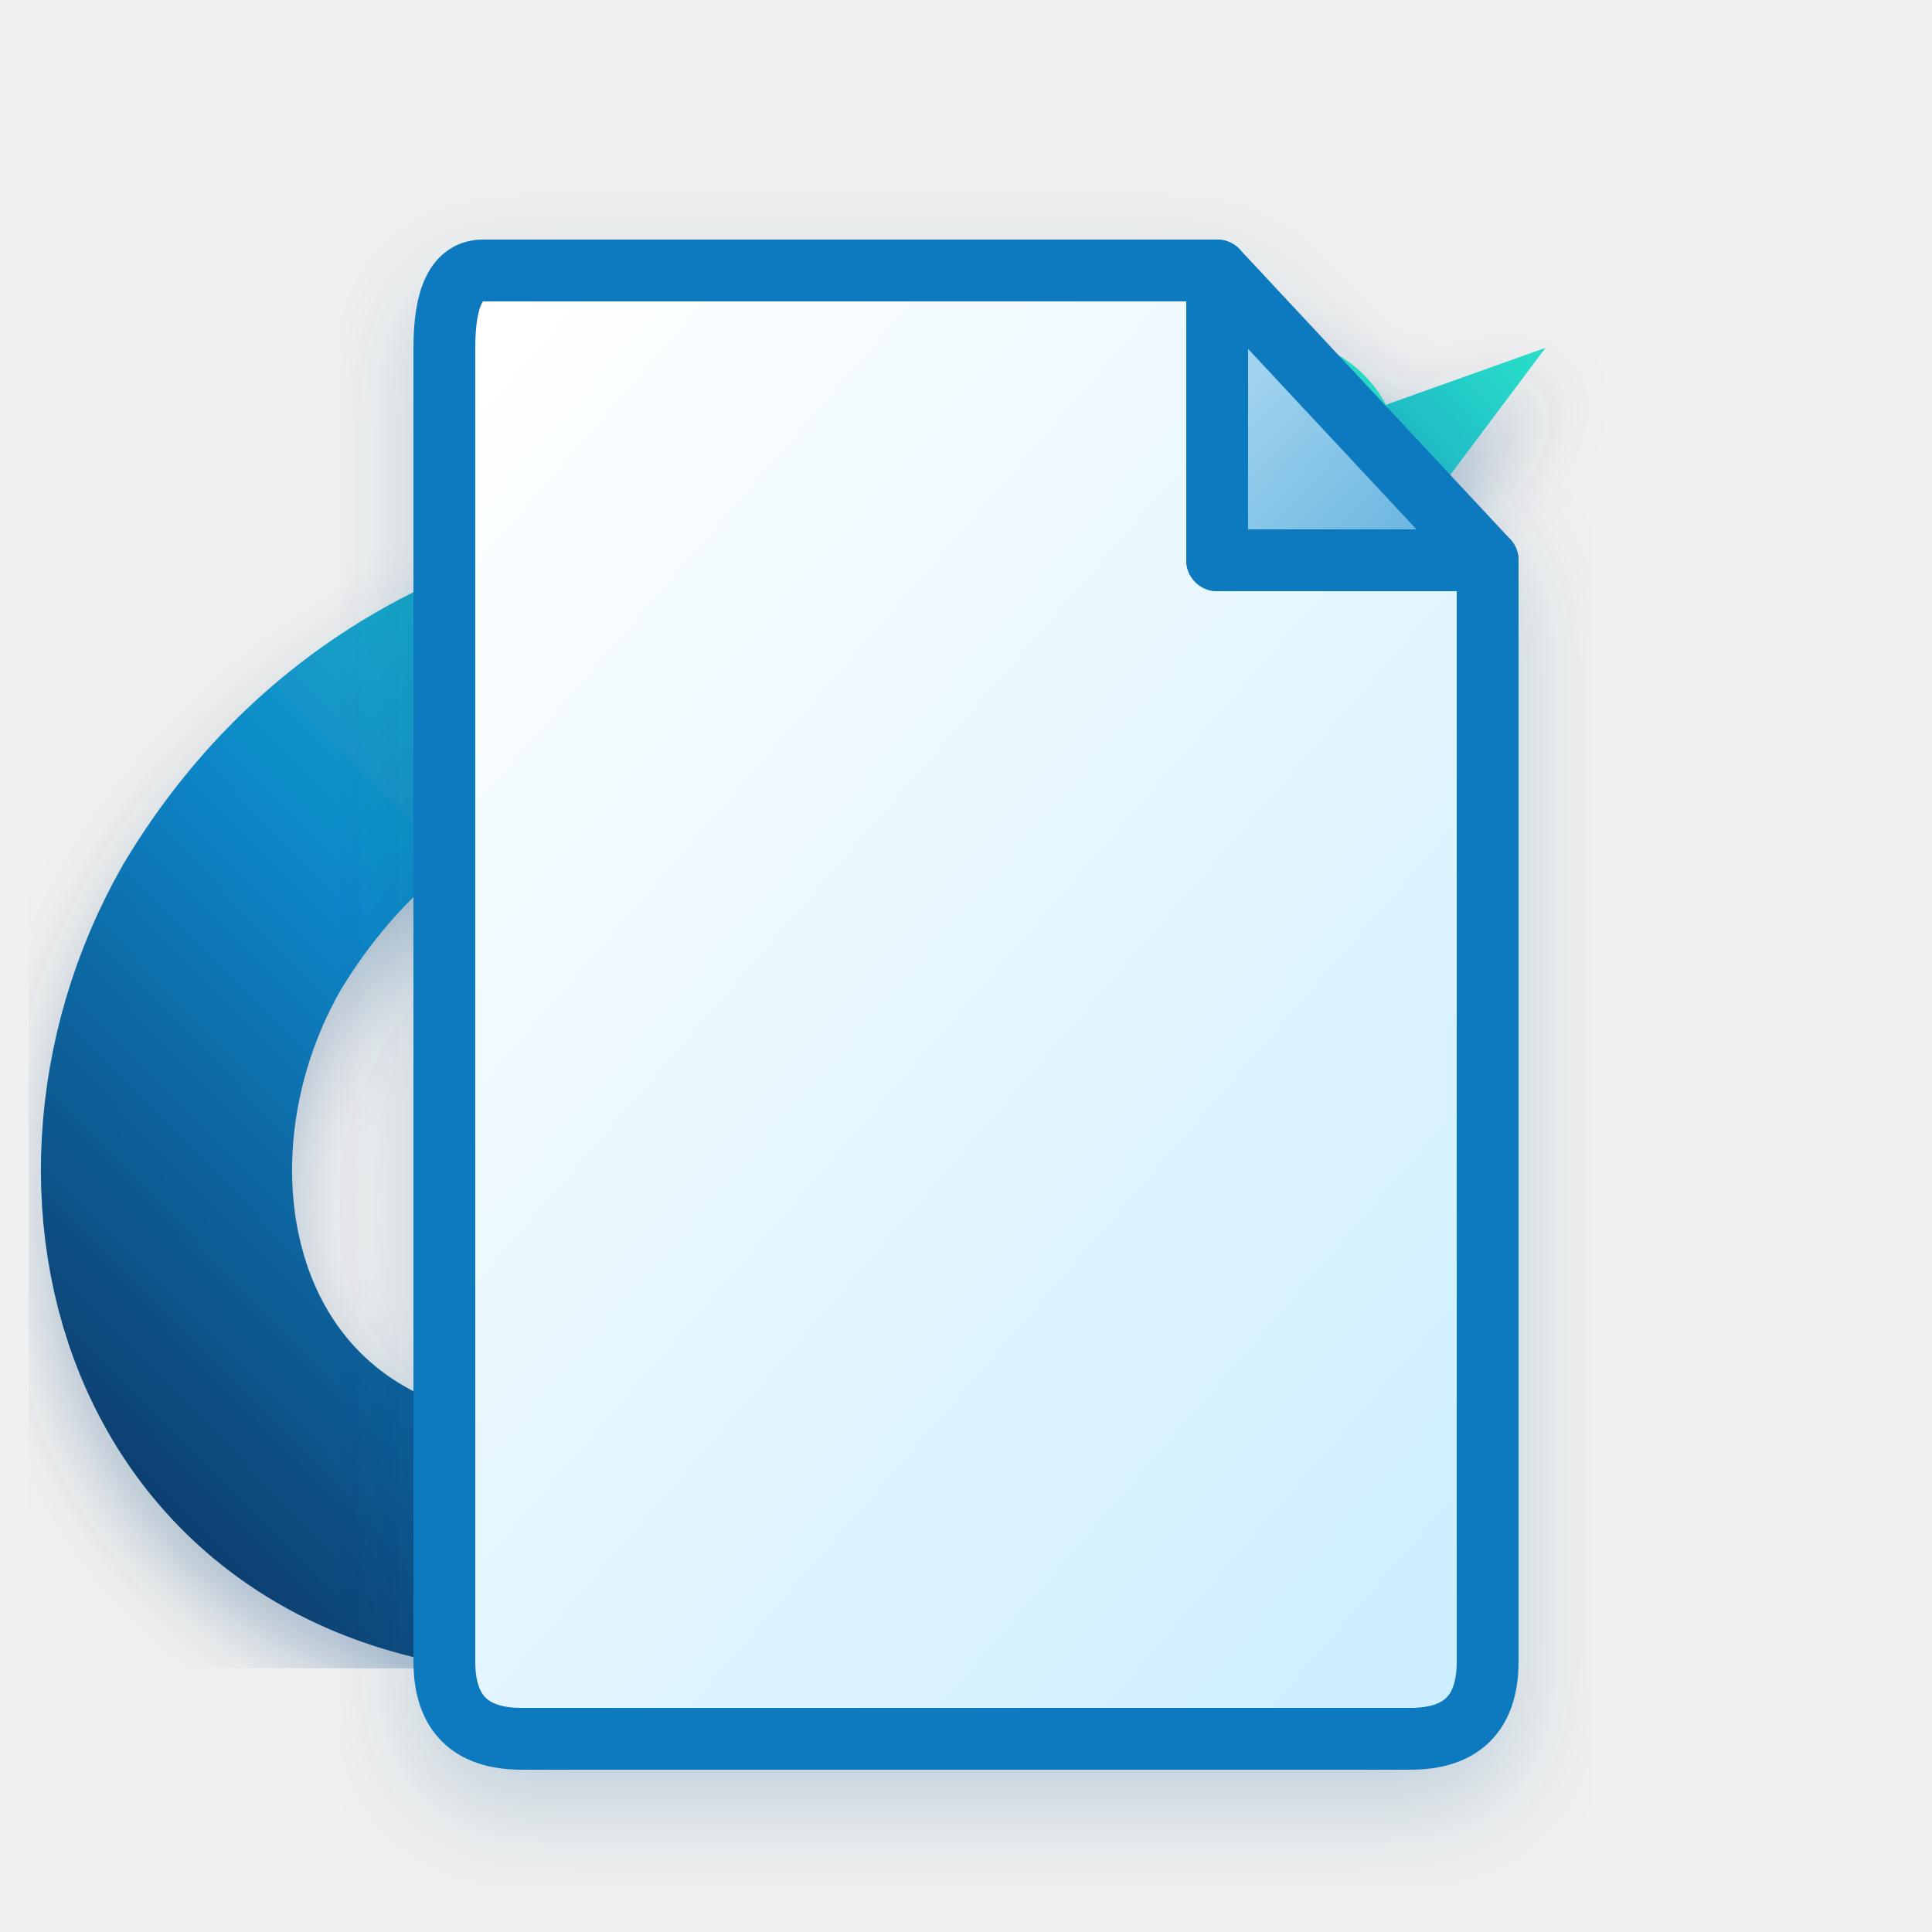
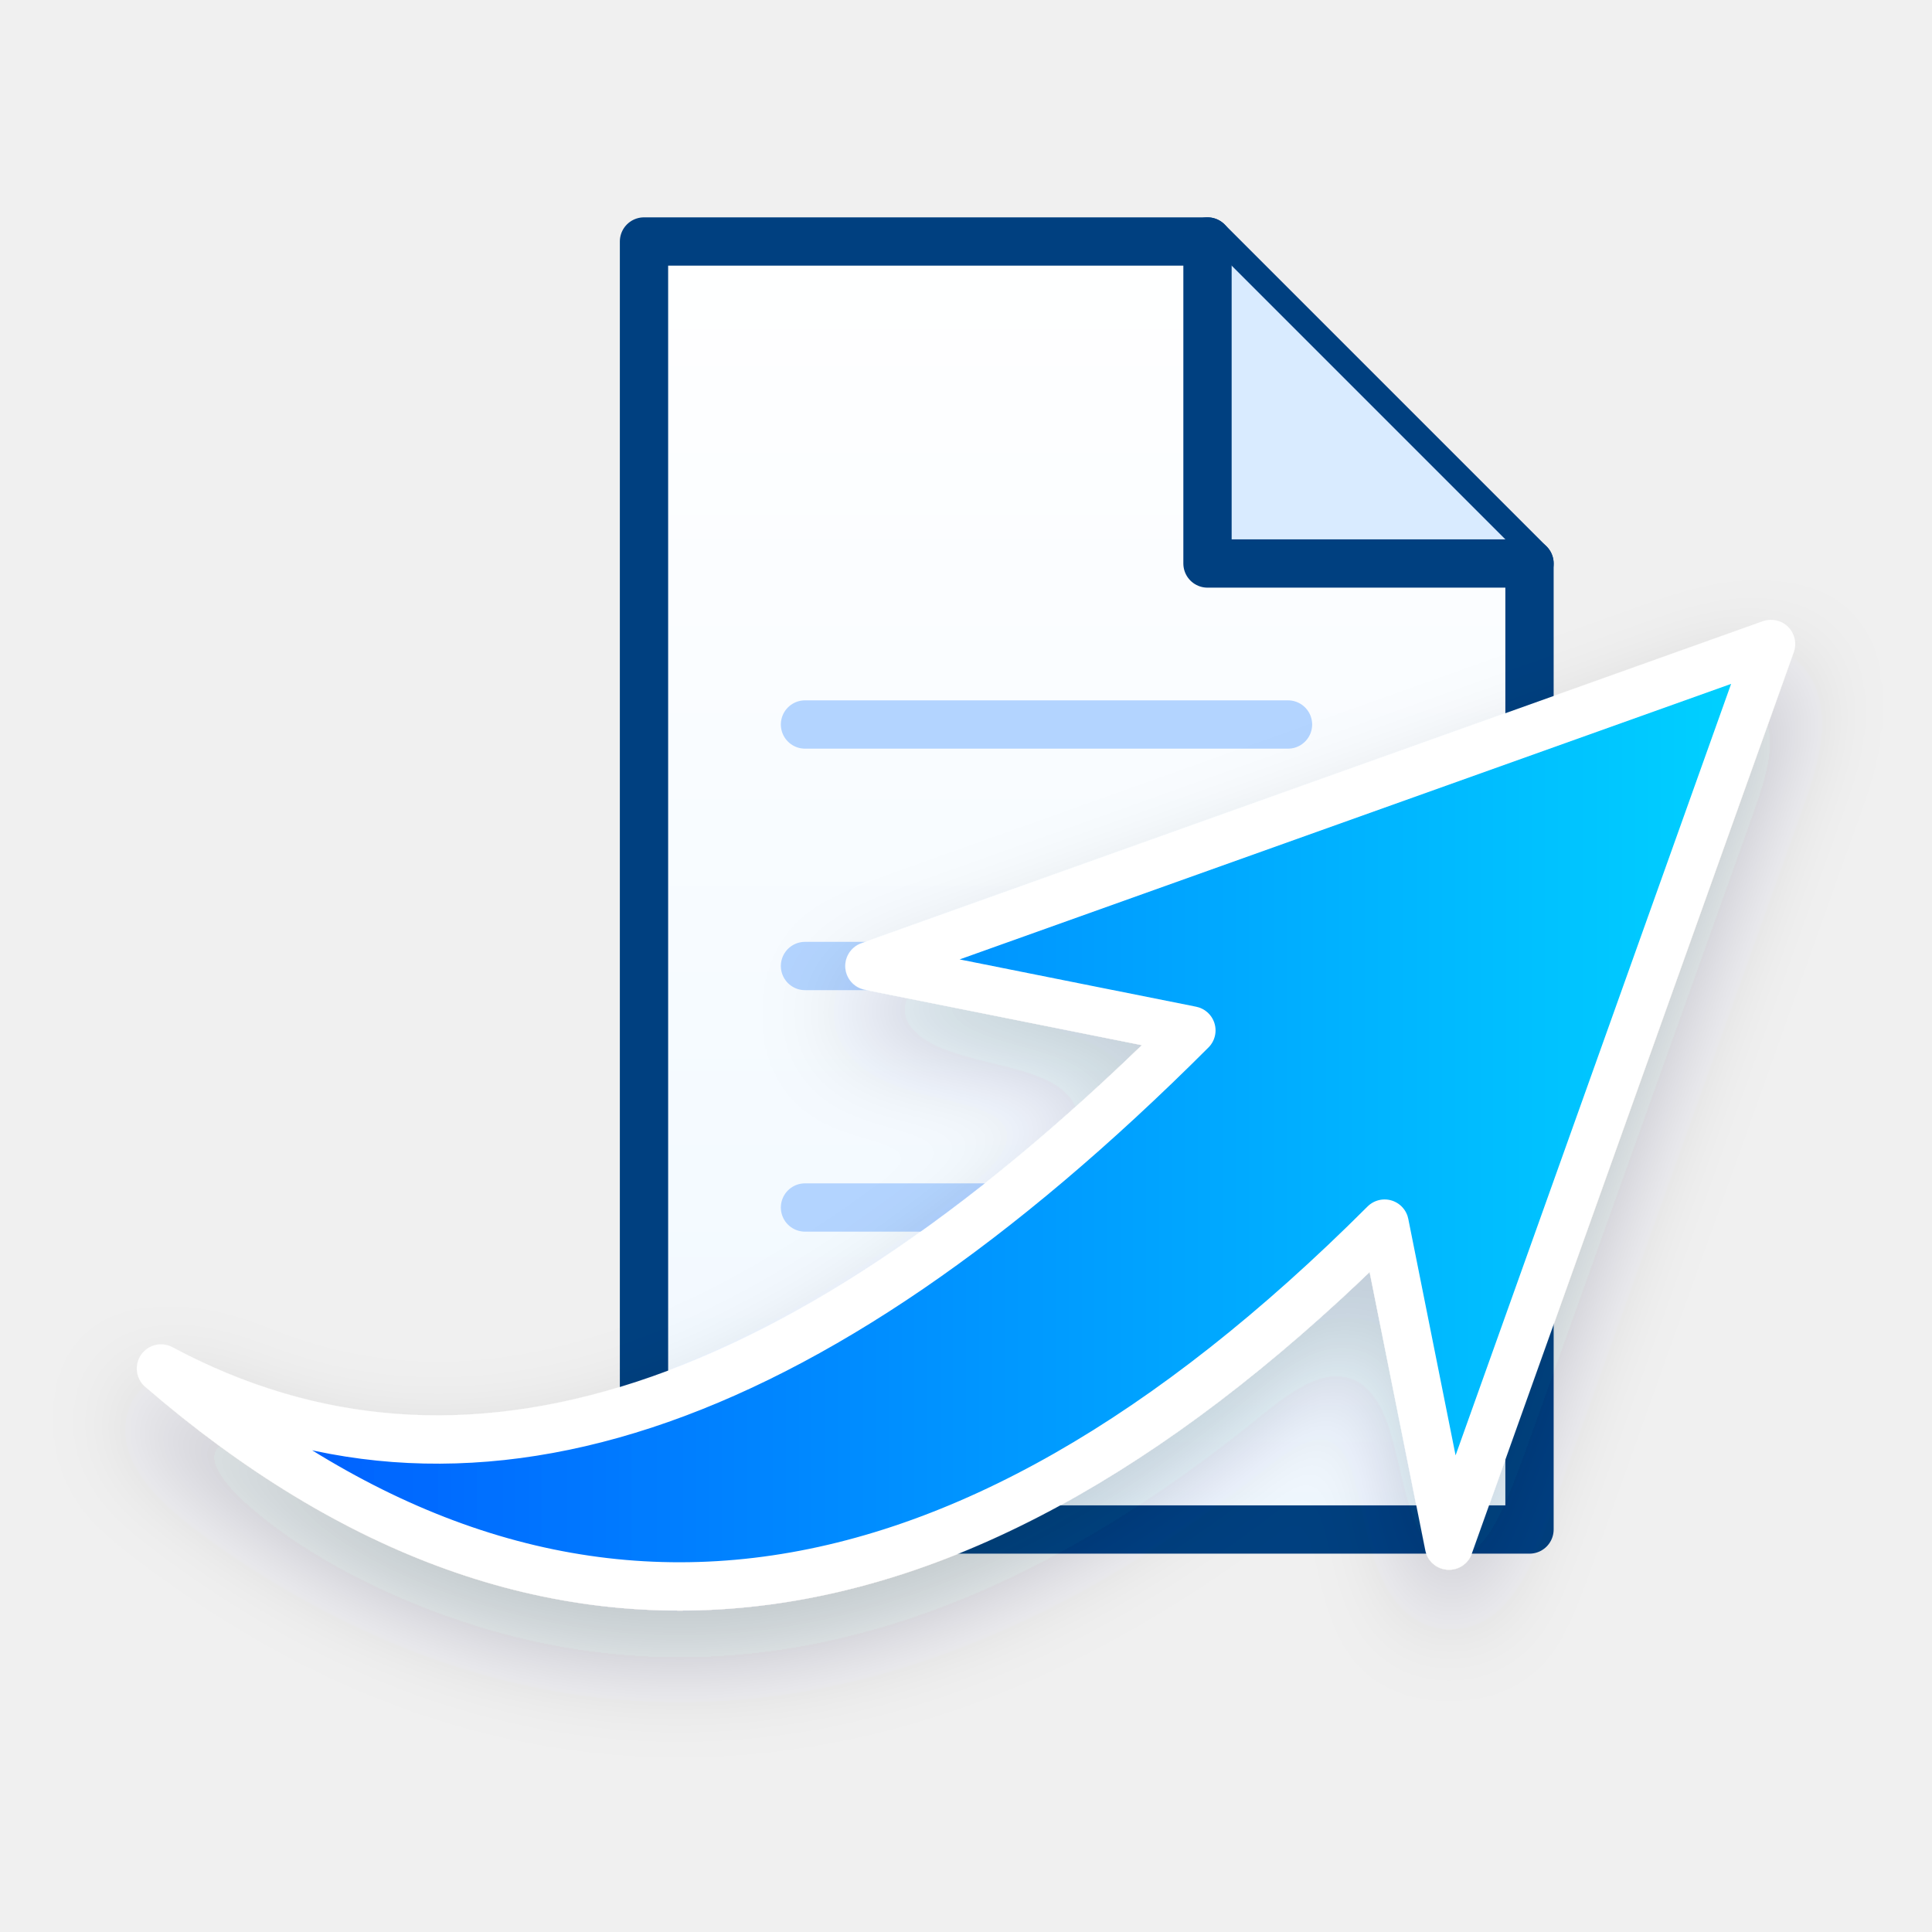
- <svg xmlns="http://www.w3.org/2000/svg" viewBox="0 0 100 100">
+ <svg xmlns="http://www.w3.org/2000/svg" viewBox="0 0 120 120" width="100%" height="100%">
  <defs>
-     <linearGradient id="docFill" x1="10%" y1="0%" x2="90%" y2="100%">
-       <stop offset="0%" style="stop-color:#ffffff" />
-       <stop offset="100%" style="stop-color:#cceeff" />
+     <linearGradient id="docGrad" x1="0%" y1="0%" x2="0%" y2="100%">
+       <stop offset="0%" stop-color="#ffffff" />
+       <stop offset="100%" stop-color="#f0f8ff" />
    </linearGradient>
-     <linearGradient id="arrowGrad" x1="0%" y1="100%" x2="100%" y2="0%">
-       <stop offset="0%" style="stop-color:#0c3d6e" />
-       <stop offset="45%" style="stop-color:#0d86c8" />
-       <stop offset="100%" style="stop-color:#2adfc8" />
+     <linearGradient id="arrGrad" x1="0%" y1="0%" x2="100%" y2="0%">
+       <stop offset="0%" stop-color="#0055ff" />
+       <stop offset="100%" stop-color="#00d4ff" />
    </linearGradient>
-     <linearGradient id="foldGrad" x1="0%" y1="0%" x2="100%" y2="100%">
-       <stop offset="0%" style="stop-color:#b8dff5" />
-       <stop offset="100%" style="stop-color:#5aaedb" />
-     </linearGradient>
-     <filter id="docShadow">
-       <feDropShadow dx="0" dy="2" stdDeviation="2.5" flood-color="#0a4f8c" flood-opacity="0.20" />
+     <filter id="shadow" x="-20%" y="-20%" width="140%" height="140%">
+       <feDropShadow dx="0" dy="3" stdDeviation="3" flood-color="#002244" flood-opacity="0.2" />
    </filter>
-     <filter id="arrowShadow">
-       <feDropShadow dx="0" dy="2" stdDeviation="2" flood-color="#0a3f7c" flood-opacity="0.30" />
-     </filter>
-     <clipPath id="arrowClip">
-       <path d="M0,0 L100,0 L100,100 L0,100 Z M25,14 L63,14 L63,29 L77,29 L77,86 Q77,90 73,90 L27,90 Q23,90 23,86 Z" fill-rule="evenodd" />
-     </clipPath>
  </defs>
-   <g filter="url(#arrowShadow)">
-     <path d="M 32,80 C 10,82 4,62 12,48 C 18,38 28,33 40,33 L 55,33" fill="none" stroke="url(#arrowGrad)" stroke-width="13" stroke-linecap="round" clip-path="url(#arrowClip)" />
-     <polygon points="80,18  52,28  56,50" fill="url(#arrowGrad)" />
-     <path d="M 55,33 L 66,24" fill="none" stroke="url(#arrowGrad)" stroke-width="13" stroke-linecap="round" />
-   </g>
-   <g filter="url(#docShadow)">
-     <path d="M25,14 L63,14 L63,29 L77,29 L77,86 Q77,90 73,90 L27,90 Q23,90 23,86 L23,18 Q23,14 25,14 Z" fill="url(#docFill)" stroke="#0d7abf" stroke-width="3.2" stroke-linejoin="round" />
-     <path d="M63,14 L63,29 L77,29 Z" fill="url(#foldGrad)" stroke="#0d7abf" stroke-width="3.2" stroke-linejoin="round" />
-   </g>
+   <path d="M40 15 h35 l20 20 v60 h-55 z" fill="url(#docGrad)" stroke="#004080" stroke-width="3" stroke-linejoin="round" />
+   <path d="M75 15 v20 h20" fill="#d9ebff" stroke="#004080" stroke-width="3" stroke-linejoin="round" stroke-linecap="round" />
+   <path d="M50 45 h30 M50 60 h30 M50 75 h15" fill="none" stroke="#b3d4ff" stroke-width="3" stroke-linecap="round" />
+   <path d="M 10 85 Q 46 116, 86 76 L 90 96 L 110 40 L 54 60 L 74 64 Q 38 100, 10 85 Z" fill="url(#arrGrad)" stroke="#ffffff" stroke-width="3" stroke-linejoin="round" filter="url(#shadow)" />
</svg>
